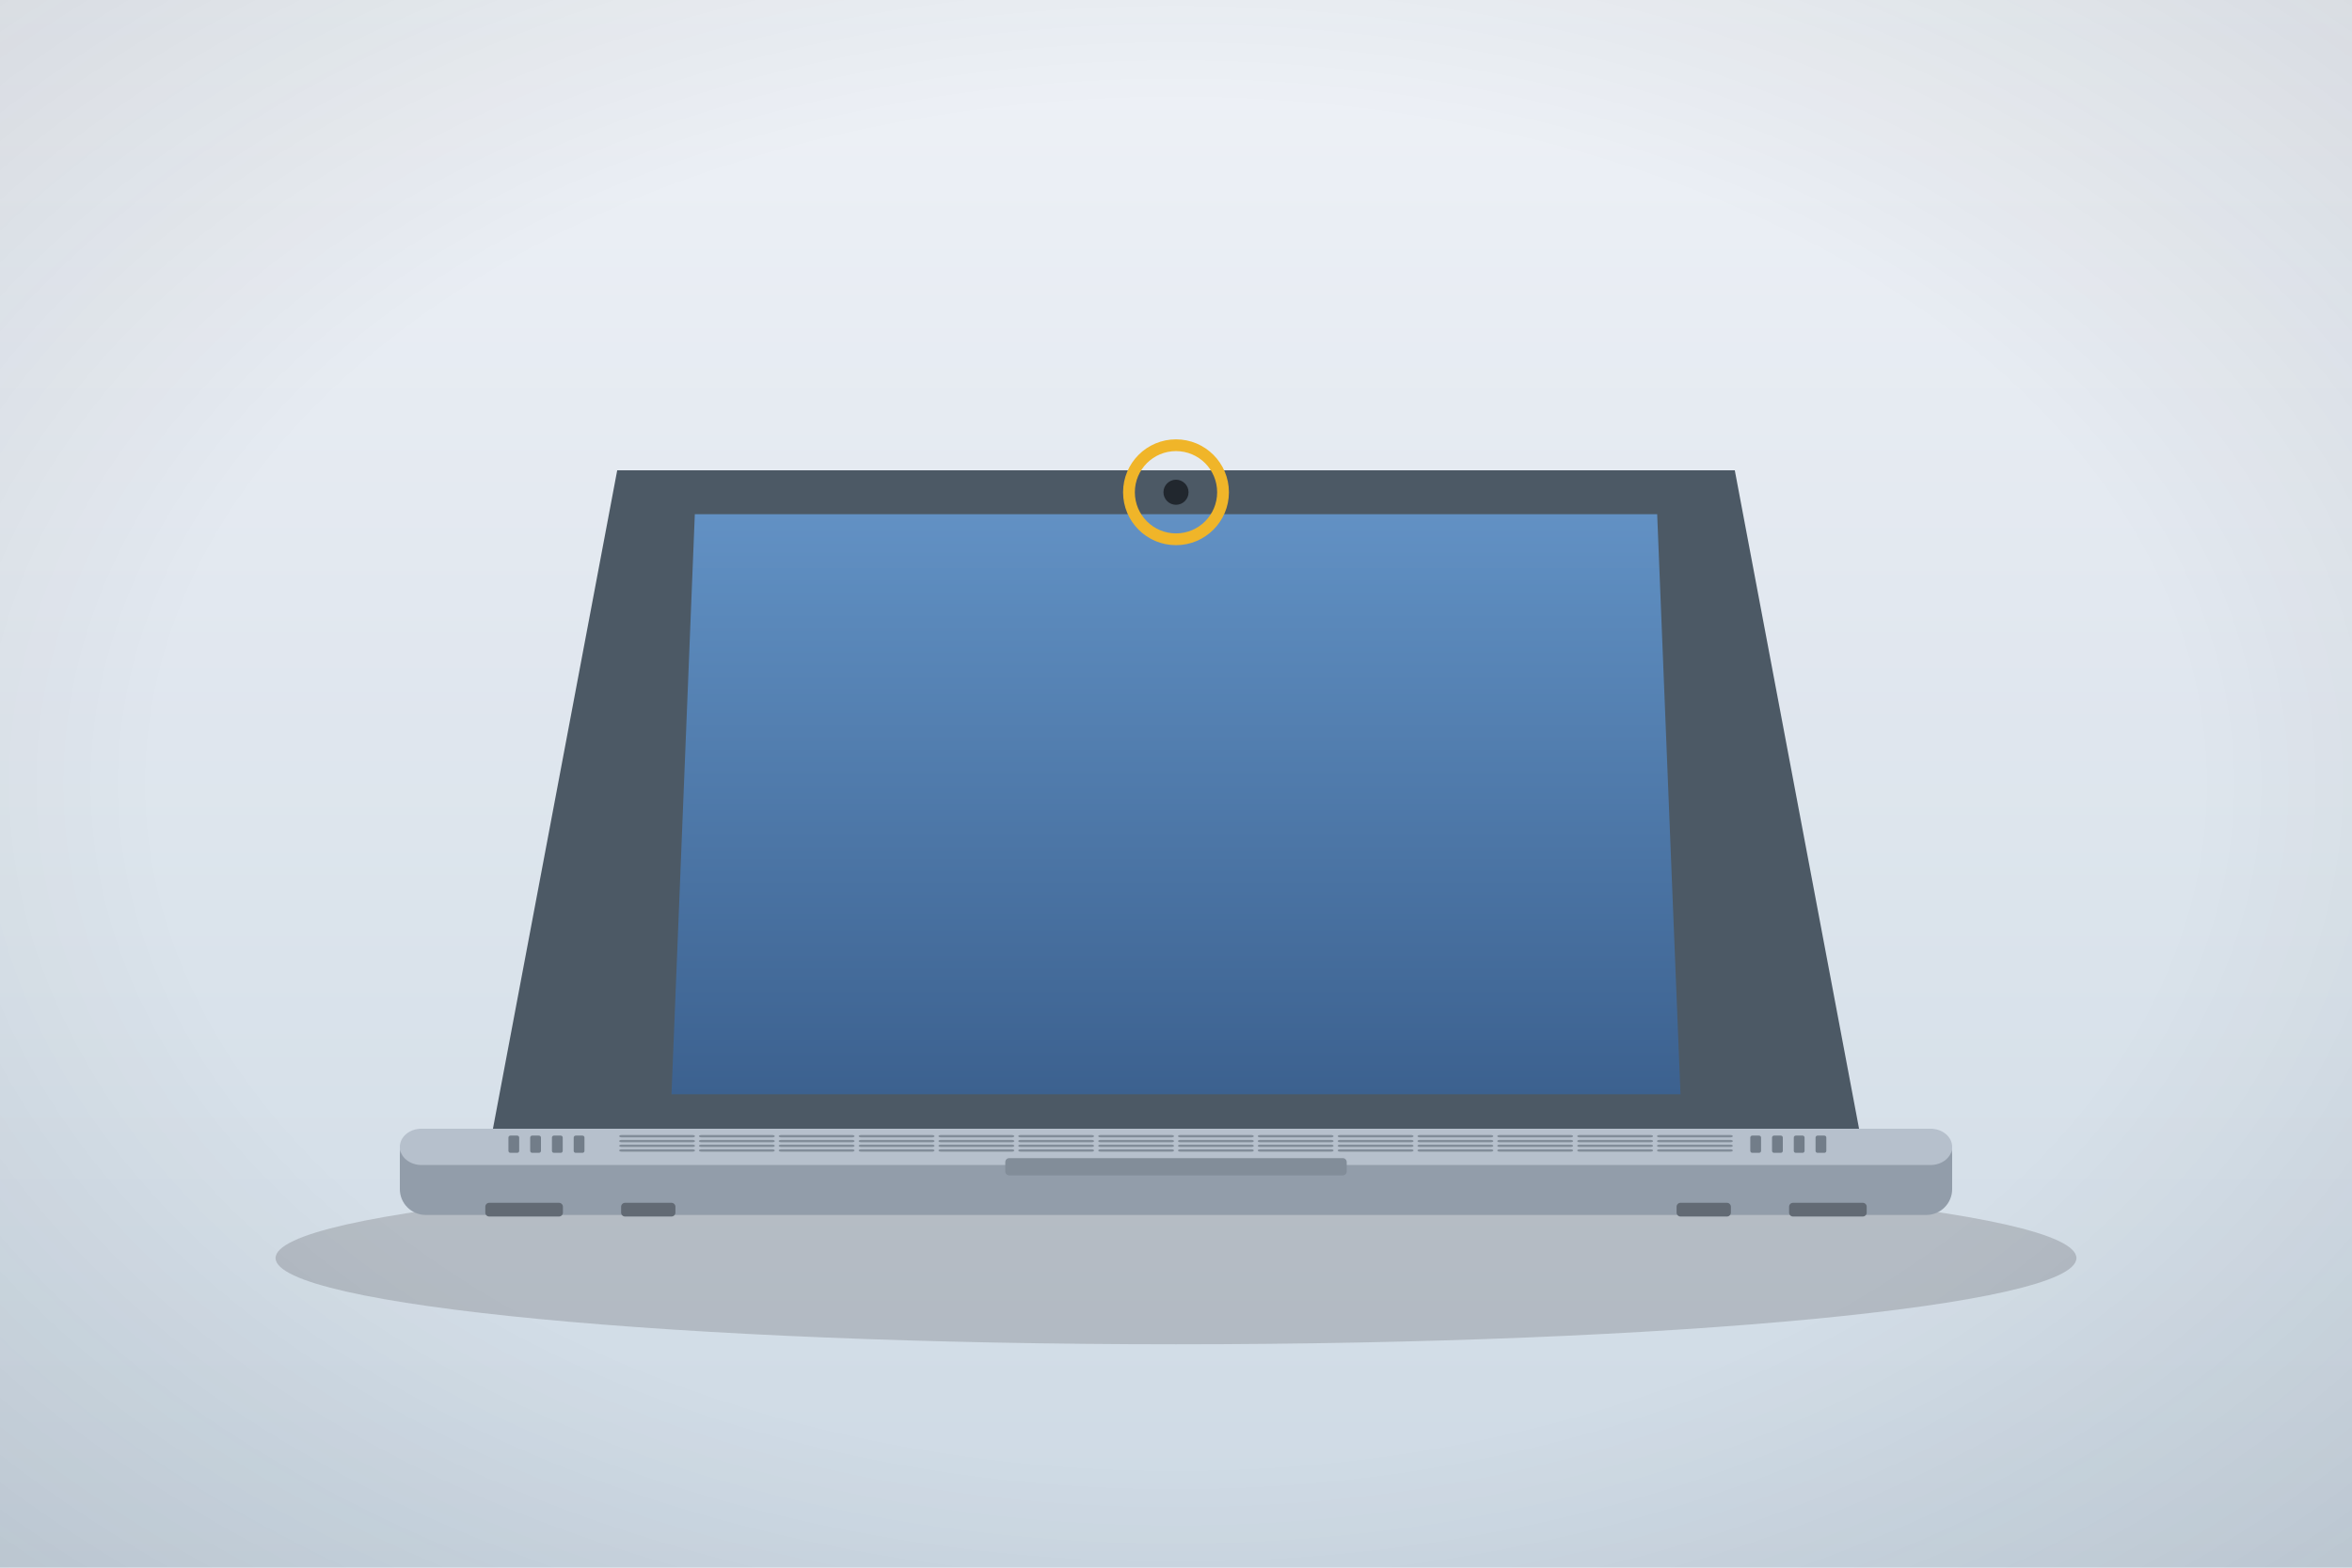
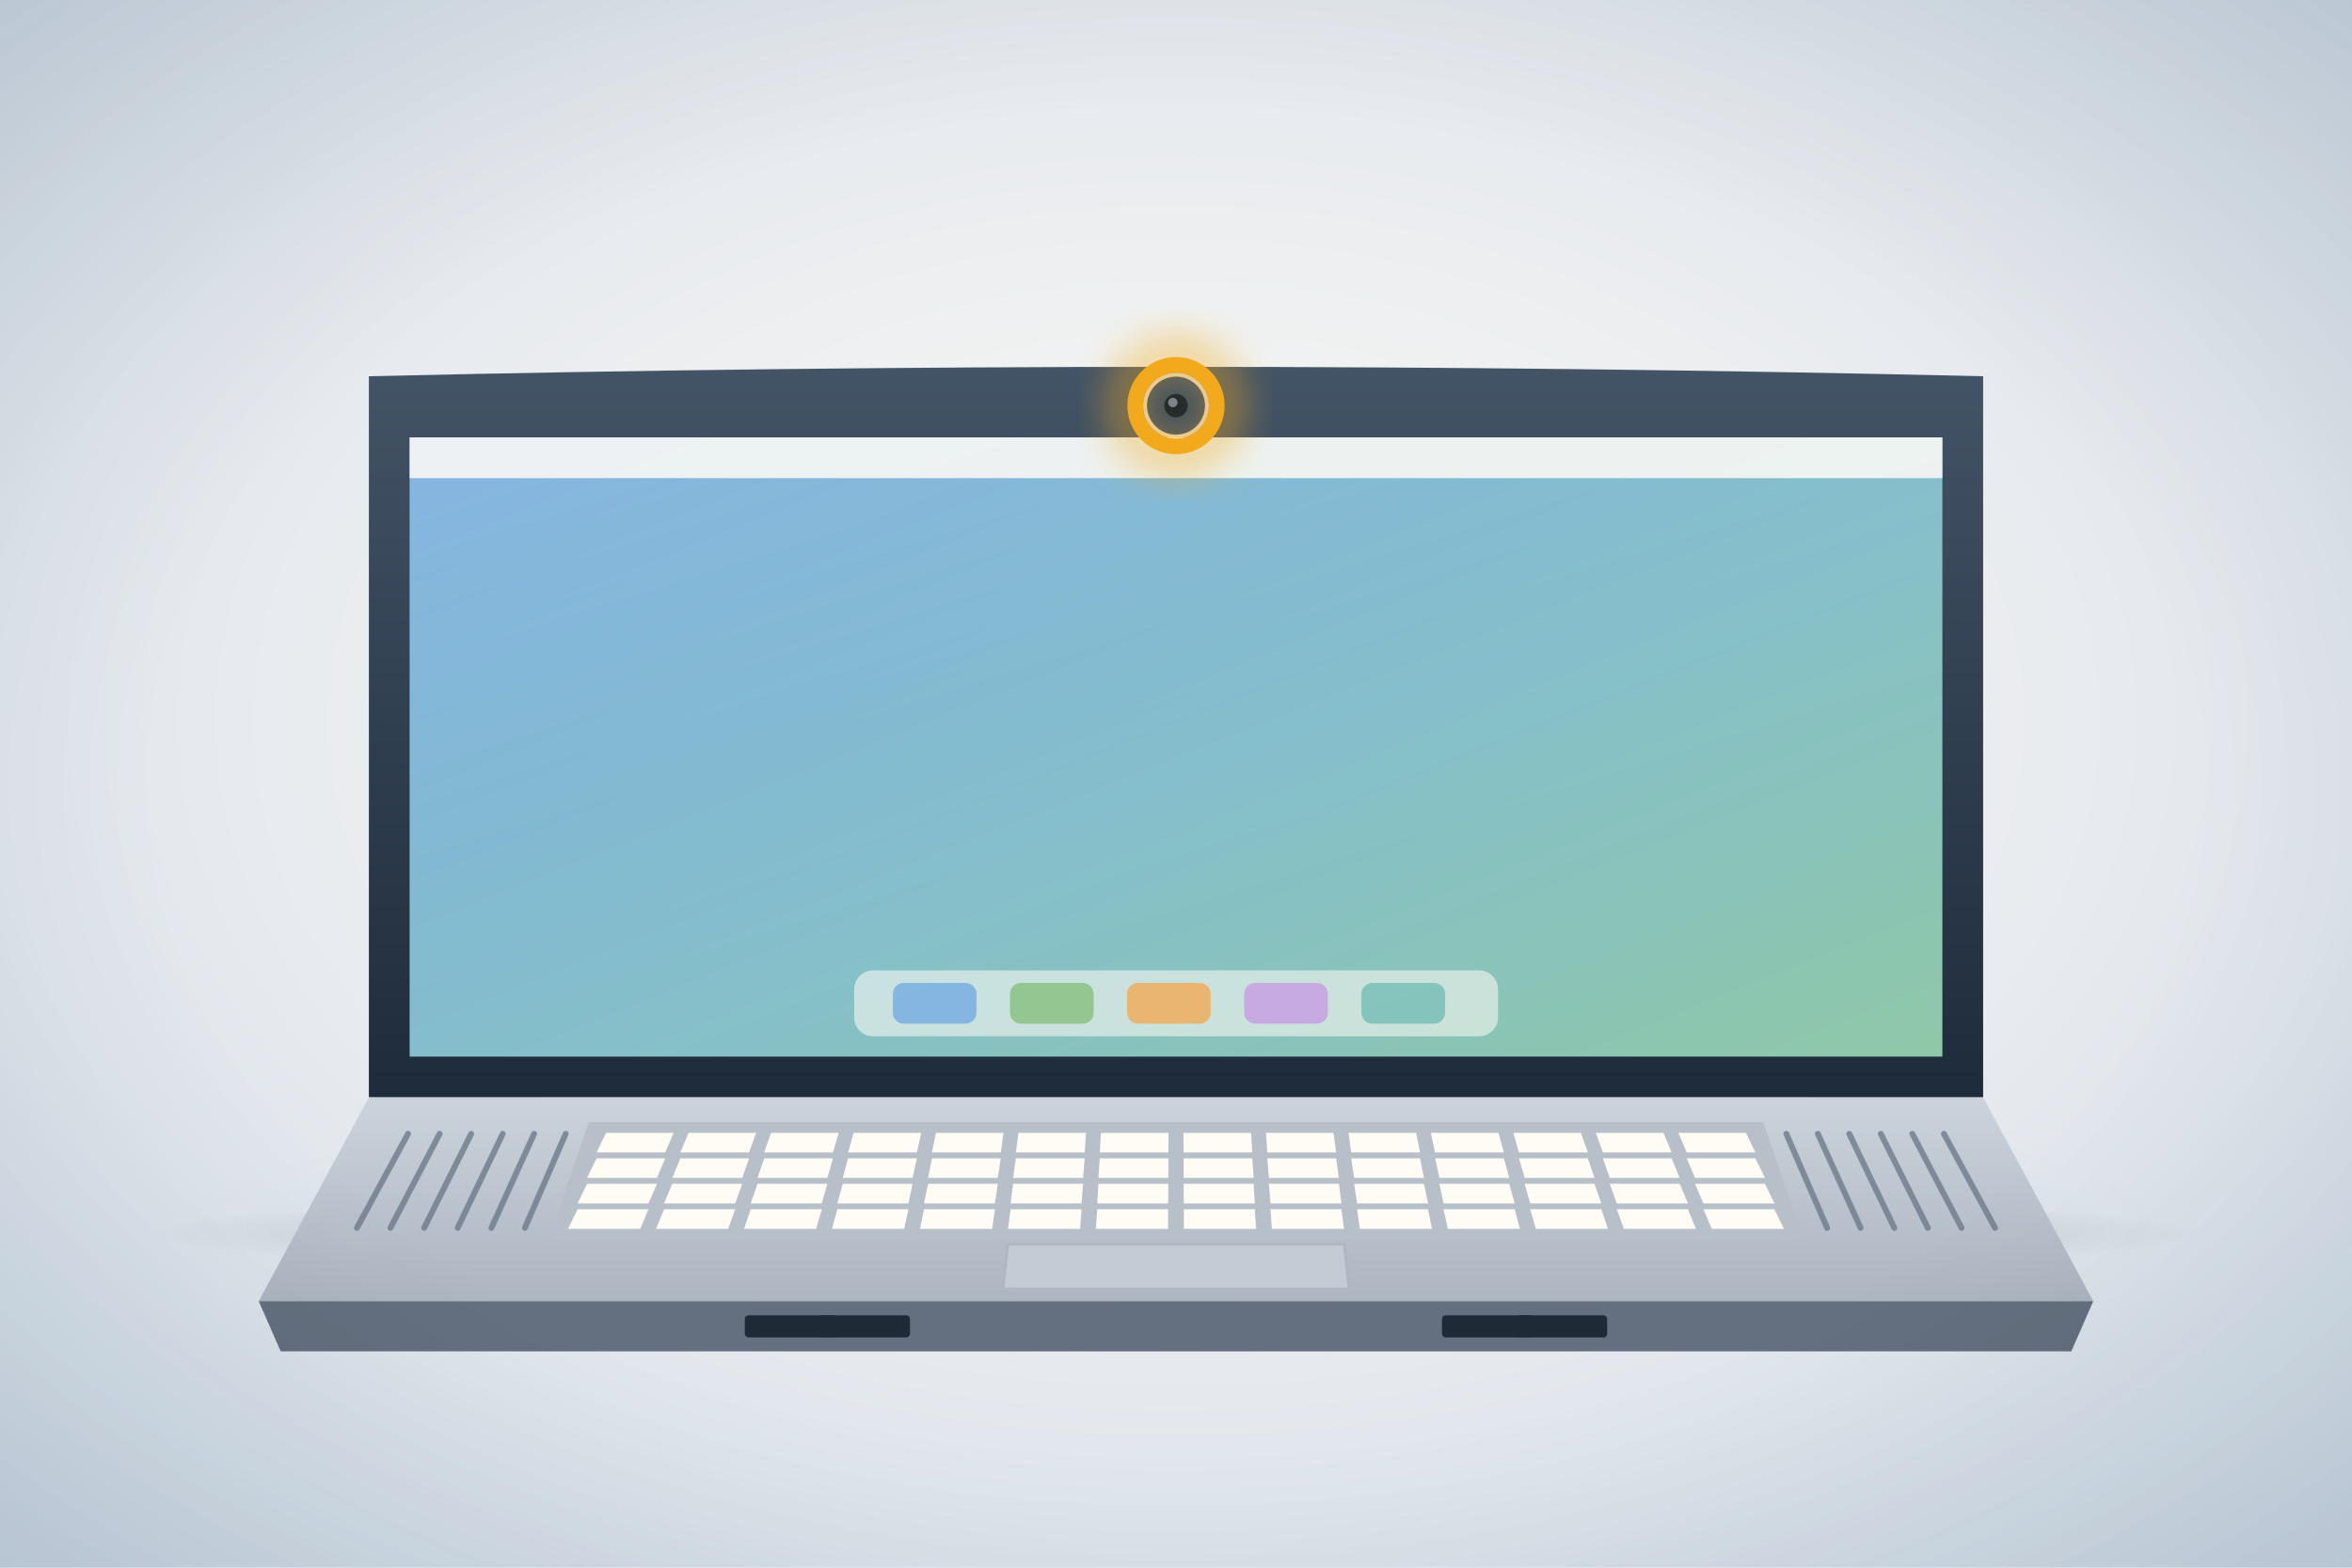
<svg xmlns="http://www.w3.org/2000/svg" id="la-part-camera" width="1200" height="800" viewBox="0 0 1200 800" preserveAspectRatio="xMidYMid meet" aria-hidden="true" focusable="false">
  <style>
  @keyframes la-part-camera-cal { 0%,100% { opacity:.72; transform:scale(1) } 50% { opacity:1; transform:scale(1.015) } }
  #la-part-camera .cal { transform-box:fill-box; transform-origin:center; animation: la-part-camera-cal 2.4s cubic-bezier(.4,0,.2,1) infinite; }
  @media (prefers-reduced-motion: reduce) { #la-part-camera * { animation: none !important } }</style>
  <defs>
-     <linearGradient id="lg0" x1="0" y1="0" x2="0" y2="1">
-       <stop offset="0" stop-color="#eef2f7" stop-opacity="1" />
-       <stop offset="1" stop-color="#ccd8e4" stop-opacity="1" />
+     <radialGradient id="rg0" cx="0.5" cy="0.46" r="0.78">
+       <stop offset="0" stop-color="#FFFCF6" stop-opacity="1" />
+       <stop offset="0.55" stop-color="#e4e9ee" stop-opacity="1" />
+       <stop offset="1" stop-color="#C2D2E4" stop-opacity="1" />
+     </radialGradient>
+   </defs>
+   <rect width="1200" height="800" fill="url(#rg0)" />
+   <defs>
+     <radialGradient id="rg1" cx="0.5" cy="0.5" r="0.5">
+       <stop offset="0" stop-color="#778492" stop-opacity="0.5" />
+       <stop offset="0.6" stop-color="#8d9aa9" stop-opacity="0.18" />
+       <stop offset="1" stop-color="#C2D2E4" stop-opacity="0" />
+     </radialGradient>
+   </defs>
+   <ellipse cx="600.0" cy="624.0" rx="504.0" ry="72.0" fill="url(#rg1)" />
+   <defs>
+     <radialGradient id="rg2" cx="0.5" cy="0.5" r="0.5">
+       <stop offset="0" stop-color="#101820" stop-opacity="0.24" />
+       <stop offset="0.65" stop-color="#101820" stop-opacity="0.108" />
+       <stop offset="1" stop-color="#101820" stop-opacity="0" />
+     </radialGradient>
+   </defs>
+   <ellipse cx="600.0" cy="629.6" rx="524.2" ry="22.4" fill="url(#rg2)" />
+   <defs>
+     <linearGradient id="lg3" x1="0" y1="0" x2="0" y2="1">
+       <stop offset="0" stop-color="#415266" stop-opacity="1" />
+       <stop offset="1" stop-color="#1d2a3a" stop-opacity="1" />
    </linearGradient>
  </defs>
-   <rect width="1200" height="800" fill="url(#lg0)" />
-   <ellipse cx="600.0" cy="642.0" rx="459.4" ry="44.0" fill="#000" opacity="0.16" />
-   <path d="M 251.5 576.0 L 314.9 240.0 L 885.1 240.0 L 948.5 576.0 Z" fill="#4a5765" />
+   <path d="M 188.2 560.0 L 188.2 192.0 Q 600.0 182.4 1011.8 192.0 L 1011.8 560.0 Z" fill="url(#lg3)" />
  <defs>
-     <linearGradient id="lg1" x1="0" y1="0" x2="0" y2="1">
-       <stop offset="0" stop-color="#5f8fc4" stop-opacity="1" />
-       <stop offset="1" stop-color="#3a5f8f" stop-opacity="1" />
+     <linearGradient id="lg4" x1="0" y1="0" x2="1" y2="1">
+       <stop offset="0" stop-color="#6FA8DC" stop-opacity="1" />
+       <stop offset="0.55" stop-color="#7FBCC9" stop-opacity="1" />
+       <stop offset="1" stop-color="#8CC7A8" stop-opacity="1" />
+     </linearGradient>
+     <clipPath id="scr5">
+       <path d="M 209.0 539.2 L 209.0 223.2 L 991.0 223.2 L 991.0 539.2 Z" />
+     </clipPath>
+   </defs>
+   <path d="M 209.0 539.2 L 209.0 223.2 L 991.0 223.2 L 991.0 539.2 Z" fill="url(#lg4)" />
+   <g clip-path="url(#scr5)">
+     <rect x="188.2" y="223.2" width="823.7" height="20.8" fill="#FFFCF6" opacity="0.85" />
+     <rect x="435.8" y="495.2" width="328.5" height="33.6" rx="9.6" fill="#FFFCF6" opacity="0.55" />
+     <rect x="455.5" y="501.6" width="42.7" height="20.8" rx="5.6" fill="#7FB4E0" />
+     <rect x="515.3" y="501.6" width="42.7" height="20.8" rx="5.6" fill="#8FC48F" />
+     <rect x="575.0" y="501.6" width="42.7" height="20.8" rx="5.6" fill="#E8B46F" />
+     <rect x="634.8" y="501.6" width="42.7" height="20.8" rx="5.6" fill="#C4A8E0" />
+     <rect x="694.6" y="501.6" width="42.7" height="20.8" rx="5.6" fill="#7FC4BC" />
+     <defs>
+       <linearGradient id="lg6" x1="0" y1="0" x2="0.7" y2="1">
+         <stop offset="0" stop-color="#fff" stop-opacity="0.16" />
+         <stop offset="0.5" stop-color="#fff" stop-opacity="0.04" />
+         <stop offset="1" stop-color="#fff" stop-opacity="0" />
+       </linearGradient>
+     </defs>
+     <rect x="188.2" y="192.0" width="823.7" height="368.0" fill="url(#lg6)" />
+   </g>
+   <circle cx="600.0" cy="207.0" r="6.0" fill="#17222e" />
+   <circle cx="598.4" cy="205.4" r="2.4" fill="#8797AB" opacity="0.8" />
+   <defs>
+     <linearGradient id="lg7" x1="0" y1="0" x2="0" y2="1">
+       <stop offset="0" stop-color="#c9d2dc" stop-opacity="1" />
+       <stop offset="1" stop-color="#aab4c0" stop-opacity="1" />
    </linearGradient>
  </defs>
-   <path d="M 342.6 558.4 L 354.5 262.4 L 845.5 262.4 L 857.4 558.4 Z" fill="url(#lg1)" />
-   <circle cx="600.0" cy="251.2" r="6.4" fill="#20262e" />
-   <rect x="204.0" y="576.0" width="792.0" height="44.0" rx="13.2" fill="#8f9baa" />
-   <rect x="204.0" y="576.0" width="792.0" height="18.5" rx="11.0" fill="#b4bfcc" />
-   <rect x="315.9" y="579.2" width="38.7" height="1.2" rx="1.2" fill="#7f8b99" />
-   <rect x="356.6" y="579.2" width="38.7" height="1.2" rx="1.2" fill="#7f8b99" />
-   <rect x="397.3" y="579.2" width="38.7" height="1.2" rx="1.2" fill="#7f8b99" />
-   <rect x="438.1" y="579.2" width="38.7" height="1.2" rx="1.2" fill="#7f8b99" />
-   <rect x="478.8" y="579.2" width="38.7" height="1.2" rx="1.2" fill="#7f8b99" />
-   <rect x="519.5" y="579.2" width="38.7" height="1.2" rx="1.2" fill="#7f8b99" />
-   <rect x="560.3" y="579.2" width="38.7" height="1.2" rx="1.2" fill="#7f8b99" />
-   <rect x="601.0" y="579.2" width="38.7" height="1.2" rx="1.2" fill="#7f8b99" />
-   <rect x="641.7" y="579.2" width="38.7" height="1.2" rx="1.2" fill="#7f8b99" />
-   <rect x="682.5" y="579.2" width="38.7" height="1.2" rx="1.2" fill="#7f8b99" />
-   <rect x="723.2" y="579.2" width="38.7" height="1.2" rx="1.2" fill="#7f8b99" />
-   <rect x="763.9" y="579.2" width="38.7" height="1.2" rx="1.2" fill="#7f8b99" />
-   <rect x="804.7" y="579.2" width="38.7" height="1.2" rx="1.2" fill="#7f8b99" />
-   <rect x="845.4" y="579.2" width="38.7" height="1.2" rx="1.2" fill="#7f8b99" />
-   <rect x="315.9" y="581.7" width="38.7" height="1.2" rx="1.2" fill="#7f8b99" />
-   <rect x="356.6" y="581.7" width="38.7" height="1.2" rx="1.2" fill="#7f8b99" />
-   <rect x="397.3" y="581.7" width="38.7" height="1.2" rx="1.2" fill="#7f8b99" />
-   <rect x="438.1" y="581.7" width="38.7" height="1.2" rx="1.2" fill="#7f8b99" />
-   <rect x="478.8" y="581.7" width="38.7" height="1.2" rx="1.2" fill="#7f8b99" />
-   <rect x="519.5" y="581.7" width="38.7" height="1.2" rx="1.2" fill="#7f8b99" />
-   <rect x="560.3" y="581.7" width="38.7" height="1.2" rx="1.2" fill="#7f8b99" />
-   <rect x="601.0" y="581.7" width="38.7" height="1.2" rx="1.2" fill="#7f8b99" />
-   <rect x="641.7" y="581.7" width="38.7" height="1.2" rx="1.2" fill="#7f8b99" />
-   <rect x="682.5" y="581.7" width="38.7" height="1.2" rx="1.2" fill="#7f8b99" />
-   <rect x="723.2" y="581.7" width="38.7" height="1.2" rx="1.2" fill="#7f8b99" />
-   <rect x="763.9" y="581.7" width="38.7" height="1.2" rx="1.2" fill="#7f8b99" />
-   <rect x="804.7" y="581.7" width="38.7" height="1.2" rx="1.2" fill="#7f8b99" />
-   <rect x="845.4" y="581.7" width="38.7" height="1.2" rx="1.2" fill="#7f8b99" />
-   <rect x="315.9" y="584.1" width="38.7" height="1.2" rx="1.2" fill="#7f8b99" />
-   <rect x="356.6" y="584.1" width="38.7" height="1.2" rx="1.2" fill="#7f8b99" />
-   <rect x="397.3" y="584.1" width="38.7" height="1.2" rx="1.2" fill="#7f8b99" />
-   <rect x="438.1" y="584.1" width="38.7" height="1.2" rx="1.2" fill="#7f8b99" />
-   <rect x="478.8" y="584.1" width="38.7" height="1.2" rx="1.2" fill="#7f8b99" />
-   <rect x="519.5" y="584.1" width="38.7" height="1.2" rx="1.2" fill="#7f8b99" />
-   <rect x="560.3" y="584.1" width="38.7" height="1.2" rx="1.2" fill="#7f8b99" />
-   <rect x="601.0" y="584.1" width="38.7" height="1.2" rx="1.2" fill="#7f8b99" />
-   <rect x="641.7" y="584.1" width="38.7" height="1.2" rx="1.2" fill="#7f8b99" />
-   <rect x="682.5" y="584.1" width="38.7" height="1.2" rx="1.2" fill="#7f8b99" />
-   <rect x="723.2" y="584.1" width="38.7" height="1.2" rx="1.2" fill="#7f8b99" />
-   <rect x="763.9" y="584.1" width="38.7" height="1.2" rx="1.2" fill="#7f8b99" />
-   <rect x="804.7" y="584.1" width="38.7" height="1.2" rx="1.2" fill="#7f8b99" />
-   <rect x="845.4" y="584.1" width="38.7" height="1.2" rx="1.2" fill="#7f8b99" />
-   <rect x="315.9" y="586.5" width="38.7" height="1.2" rx="1.2" fill="#7f8b99" />
-   <rect x="356.6" y="586.5" width="38.7" height="1.2" rx="1.2" fill="#7f8b99" />
-   <rect x="397.3" y="586.5" width="38.7" height="1.2" rx="1.2" fill="#7f8b99" />
-   <rect x="438.1" y="586.5" width="38.7" height="1.2" rx="1.2" fill="#7f8b99" />
-   <rect x="478.8" y="586.5" width="38.7" height="1.2" rx="1.2" fill="#7f8b99" />
-   <rect x="519.5" y="586.5" width="38.7" height="1.2" rx="1.2" fill="#7f8b99" />
-   <rect x="560.3" y="586.5" width="38.7" height="1.2" rx="1.2" fill="#7f8b99" />
-   <rect x="601.0" y="586.5" width="38.7" height="1.2" rx="1.2" fill="#7f8b99" />
-   <rect x="641.7" y="586.5" width="38.7" height="1.2" rx="1.2" fill="#7f8b99" />
-   <rect x="682.5" y="586.5" width="38.7" height="1.2" rx="1.2" fill="#7f8b99" />
-   <rect x="723.2" y="586.5" width="38.7" height="1.2" rx="1.2" fill="#7f8b99" />
-   <rect x="763.9" y="586.5" width="38.7" height="1.2" rx="1.2" fill="#7f8b99" />
-   <rect x="804.7" y="586.5" width="38.7" height="1.2" rx="1.2" fill="#7f8b99" />
-   <rect x="845.4" y="586.5" width="38.7" height="1.2" rx="1.2" fill="#7f8b99" />
-   <rect x="512.9" y="591.0" width="174.2" height="8.8" rx="2" fill="#7f8b99" />
-   <rect x="259.4" y="579.5" width="5.5" height="8.8" rx="1" fill="#6f7b89" />
-   <rect x="270.5" y="579.5" width="5.5" height="8.8" rx="1" fill="#6f7b89" />
-   <rect x="281.6" y="579.5" width="5.5" height="8.8" rx="1" fill="#6f7b89" />
-   <rect x="292.7" y="579.5" width="5.5" height="8.8" rx="1" fill="#6f7b89" />
-   <rect x="893.0" y="579.5" width="5.5" height="8.8" rx="1" fill="#6f7b89" />
-   <rect x="904.1" y="579.5" width="5.5" height="8.8" rx="1" fill="#6f7b89" />
-   <rect x="915.2" y="579.5" width="5.5" height="8.8" rx="1" fill="#6f7b89" />
-   <rect x="926.3" y="579.5" width="5.5" height="8.8" rx="1" fill="#6f7b89" />
-   <rect x="247.6" y="613.8" width="39.6" height="7.0" rx="2" fill="#5f6874" />
-   <rect x="316.9" y="613.8" width="27.7" height="7.0" rx="2" fill="#5f6874" />
-   <rect x="855.4" y="613.8" width="27.7" height="7.0" rx="2" fill="#5f6874" />
-   <rect x="912.8" y="613.8" width="39.6" height="7.0" rx="2" fill="#5f6874" />
+   <path d="M 188.2 560.0 L 1011.8 560.0 L 1068.0 664.0 L 132.0 664.0 Z" fill="url(#lg7)" />
+   <path d="M 132.0 664.0 L 1068.0 664.0 L 1056.8 689.6 L 143.2 689.6 Z" fill="#616e7f" />
+   <path d="M 300.4 572.6 L 899.6 572.6 L 920.2 632.6 L 279.8 632.6 Z" fill="#b5bec8" />
+   <path d="M 309.2 578.1 L 343.7 578.1 L 339.4 588.1 L 304.4 588.1 Z" fill="#fffcf5" />
+   <path d="M 351.3 578.1 L 385.8 578.1 L 382.2 588.1 L 347.1 588.1 Z" fill="#fffcf5" />
+   <path d="M 393.4 578.1 L 427.9 578.1 L 425.0 588.1 L 389.9 588.1 Z" fill="#fffcf5" />
+   <path d="M 435.5 578.1 L 470.0 578.1 L 467.8 588.1 L 432.7 588.1 Z" fill="#fffcf5" />
+   <path d="M 477.5 578.1 L 512.0 578.1 L 510.6 588.1 L 475.5 588.1 Z" fill="#fffcf5" />
+   <path d="M 519.6 578.1 L 554.1 578.1 L 553.4 588.1 L 518.3 588.1 Z" fill="#fffcf5" />
+   <path d="M 561.7 578.1 L 596.2 578.1 L 596.1 588.1 L 561.1 588.1 Z" fill="#fffcf5" />
+   <path d="M 603.8 578.1 L 638.3 578.1 L 638.9 588.1 L 603.9 588.1 Z" fill="#fffcf5" />
+   <path d="M 645.9 578.1 L 680.4 578.1 L 681.7 588.1 L 646.6 588.1 Z" fill="#fffcf5" />
+   <path d="M 688.0 578.1 L 722.5 578.1 L 724.5 588.1 L 689.4 588.1 Z" fill="#fffcf5" />
+   <path d="M 730.0 578.1 L 764.5 578.1 L 767.3 588.1 L 732.2 588.1 Z" fill="#fffcf5" />
+   <path d="M 772.1 578.1 L 806.6 578.1 L 810.1 588.1 L 775.0 588.1 Z" fill="#fffcf5" />
+   <path d="M 814.2 578.1 L 848.7 578.1 L 852.9 588.1 L 817.8 588.1 Z" fill="#fffcf5" />
+   <path d="M 856.3 578.1 L 890.8 578.1 L 895.6 588.1 L 860.6 588.1 Z" fill="#fffcf5" />
+   <path d="M 304.4 591.1 L 339.4 591.1 L 335.2 601.1 L 299.5 601.1 Z" fill="#fffcf5" />
+   <path d="M 347.1 591.1 L 382.2 591.1 L 378.7 601.1 L 343.0 601.1 Z" fill="#fffcf5" />
+   <path d="M 389.9 591.1 L 425.0 591.1 L 422.1 601.1 L 386.5 601.1 Z" fill="#fffcf5" />
+   <path d="M 432.7 591.1 L 467.8 591.1 L 465.6 601.1 L 430.0 601.1 Z" fill="#fffcf5" />
+   <path d="M 475.5 591.1 L 510.6 591.1 L 509.1 601.1 L 473.5 601.1 Z" fill="#fffcf5" />
+   <path d="M 518.3 591.1 L 553.4 591.1 L 552.6 601.1 L 516.9 601.1 Z" fill="#fffcf5" />
+   <path d="M 561.1 591.1 L 596.1 591.1 L 596.1 601.1 L 560.4 601.1 Z" fill="#fffcf5" />
+   <path d="M 603.9 591.1 L 638.9 591.1 L 639.6 601.1 L 603.9 601.1 Z" fill="#fffcf5" />
+   <path d="M 646.6 591.1 L 681.7 591.1 L 683.1 601.1 L 647.4 601.1 Z" fill="#fffcf5" />
+   <path d="M 689.4 591.1 L 724.5 591.1 L 726.5 601.1 L 690.9 601.1 Z" fill="#fffcf5" />
+   <path d="M 732.2 591.1 L 767.3 591.1 L 770.0 601.1 L 734.4 601.1 Z" fill="#fffcf5" />
+   <path d="M 775.0 591.1 L 810.1 591.1 L 813.5 601.1 L 777.9 601.1 Z" fill="#fffcf5" />
+   <path d="M 817.8 591.1 L 852.9 591.1 L 857.0 601.1 L 821.3 601.1 Z" fill="#fffcf5" />
+   <path d="M 860.6 591.1 L 895.6 591.1 L 900.5 601.1 L 864.8 601.1 Z" fill="#fffcf5" />
+   <path d="M 299.5 604.1 L 335.2 604.1 L 330.9 614.1 L 294.7 614.1 Z" fill="#fffcf5" />
+   <path d="M 343.0 604.1 L 378.7 604.1 L 375.1 614.1 L 338.8 614.1 Z" fill="#fffcf5" />
+   <path d="M 386.5 604.1 L 422.1 604.1 L 419.3 614.1 L 383.0 614.1 Z" fill="#fffcf5" />
+   <path d="M 430.0 604.1 L 465.6 604.1 L 463.5 614.1 L 427.2 614.1 Z" fill="#fffcf5" />
+   <path d="M 473.5 604.1 L 509.1 604.1 L 507.6 614.1 L 471.4 614.1 Z" fill="#fffcf5" />
+   <path d="M 516.9 604.1 L 552.6 604.1 L 551.8 614.1 L 515.6 614.1 Z" fill="#fffcf5" />
+   <path d="M 560.4 604.1 L 596.1 604.1 L 596.0 614.1 L 559.8 614.1 Z" fill="#fffcf5" />
+   <path d="M 603.9 604.1 L 639.6 604.1 L 640.2 614.1 L 604.0 614.1 Z" fill="#fffcf5" />
+   <path d="M 647.4 604.1 L 683.1 604.1 L 684.4 614.1 L 648.2 614.1 Z" fill="#fffcf5" />
+   <path d="M 690.9 604.1 L 726.5 604.1 L 728.6 614.1 L 692.4 614.1 Z" fill="#fffcf5" />
+   <path d="M 734.4 604.1 L 770.0 604.1 L 772.8 614.1 L 736.5 614.1 Z" fill="#fffcf5" />
+   <path d="M 777.9 604.1 L 813.5 604.1 L 817.0 614.1 L 780.7 614.1 Z" fill="#fffcf5" />
+   <path d="M 821.3 604.1 L 857.0 604.1 L 861.2 614.1 L 824.9 614.1 Z" fill="#fffcf5" />
+   <path d="M 864.8 604.1 L 900.5 604.1 L 905.3 614.1 L 869.1 614.1 Z" fill="#fffcf5" />
+   <path d="M 294.7 617.1 L 330.9 617.1 L 326.6 627.1 L 289.8 627.1 Z" fill="#fffcf5" />
+   <path d="M 338.8 617.1 L 375.1 617.1 L 371.5 627.1 L 334.7 627.1 Z" fill="#fffcf5" />
+   <path d="M 383.0 617.1 L 419.3 617.1 L 416.4 627.1 L 379.6 627.1 Z" fill="#fffcf5" />
+   <path d="M 427.2 617.1 L 463.5 617.1 L 461.3 627.1 L 424.5 627.1 Z" fill="#fffcf5" />
+   <path d="M 471.4 617.1 L 507.6 617.1 L 506.2 627.1 L 469.4 627.1 Z" fill="#fffcf5" />
+   <path d="M 515.6 617.1 L 551.8 617.1 L 551.1 627.1 L 514.3 627.1 Z" fill="#fffcf5" />
+   <path d="M 559.8 617.1 L 596.0 617.1 L 596.0 627.1 L 559.1 627.1 Z" fill="#fffcf5" />
+   <path d="M 604.0 617.1 L 640.2 617.1 L 640.9 627.1 L 604.0 627.1 Z" fill="#fffcf5" />
+   <path d="M 648.2 617.1 L 684.4 617.1 L 685.7 627.1 L 648.9 627.1 Z" fill="#fffcf5" />
+   <path d="M 692.4 617.1 L 728.6 617.1 L 730.6 627.1 L 693.8 627.1 Z" fill="#fffcf5" />
+   <path d="M 736.5 617.1 L 772.8 617.1 L 775.5 627.1 L 738.7 627.1 Z" fill="#fffcf5" />
+   <path d="M 780.7 617.1 L 817.0 617.1 L 820.4 627.1 L 783.6 627.1 Z" fill="#fffcf5" />
+   <path d="M 824.9 617.1 L 861.2 617.1 L 865.3 627.1 L 828.5 627.1 Z" fill="#fffcf5" />
+   <path d="M 869.1 617.1 L 905.3 617.1 L 910.2 627.1 L 873.4 627.1 Z" fill="#fffcf5" />
+   <path d="M 514.1 634.9 L 685.9 634.9 L 688.3 657.8 L 511.7 657.8 Z" fill="#c1cad4" stroke="#aeb6c0" stroke-width="1.5" />
+   <path d="M 288.6 578.6 L 267.8 626.6" stroke="#667384" stroke-width="3" stroke-linecap="round" opacity="0.75" />
+   <path d="M 272.5 578.6 L 250.7 626.6" stroke="#667384" stroke-width="3" stroke-linecap="round" opacity="0.75" />
+   <path d="M 256.5 578.6 L 233.5 626.6" stroke="#667384" stroke-width="3" stroke-linecap="round" opacity="0.75" />
+   <path d="M 240.4 578.6 L 216.4 626.6" stroke="#667384" stroke-width="3" stroke-linecap="round" opacity="0.75" />
+   <path d="M 224.3 578.6 L 199.2 626.6" stroke="#667384" stroke-width="3" stroke-linecap="round" opacity="0.75" />
+   <path d="M 208.2 578.6 L 182.1 626.6" stroke="#667384" stroke-width="3" stroke-linecap="round" opacity="0.75" />
+   <path d="M 911.4 578.6 L 932.2 626.6" stroke="#667384" stroke-width="3" stroke-linecap="round" opacity="0.75" />
+   <path d="M 927.5 578.6 L 949.3 626.6" stroke="#667384" stroke-width="3" stroke-linecap="round" opacity="0.75" />
+   <path d="M 943.5 578.6 L 966.5 626.6" stroke="#667384" stroke-width="3" stroke-linecap="round" opacity="0.75" />
+   <path d="M 959.6 578.6 L 983.6 626.6" stroke="#667384" stroke-width="3" stroke-linecap="round" opacity="0.75" />
+   <path d="M 975.7 578.6 L 1000.8 626.6" stroke="#667384" stroke-width="3" stroke-linecap="round" opacity="0.75" />
+   <path d="M 991.8 578.6 L 1017.9 626.6" stroke="#667384" stroke-width="3" stroke-linecap="round" opacity="0.75" />
+   <rect x="380.0" y="671.2" width="46.8" height="11.3" rx="2" fill="#1d2938" />
+   <rect x="417.5" y="671.2" width="46.8" height="11.3" rx="2" fill="#1d2938" />
+   <rect x="735.7" y="671.2" width="46.8" height="11.3" rx="2" fill="#1d2938" />
+   <rect x="773.2" y="671.2" width="46.8" height="11.3" rx="2" fill="#1d2938" />
  <g class="cal">
-     <circle cx="600.0" cy="251.2" r="24.0" fill="none" stroke="#f0b429" stroke-width="6" />
+     <defs>
+       <filter id="bl8" x="-40%" y="-40%" width="180%" height="180%">
+         <feGaussianBlur stdDeviation="9.36" />
+       </filter>
+     </defs>
+     <circle cx="600.0" cy="207.0" r="27.0" fill="none" stroke="#F2A81C" stroke-width="16.6" opacity="0.5" filter="url(#bl8)" />
+     <circle cx="600.0" cy="207.0" r="20.8" fill="none" stroke="#F2A81C" stroke-width="8" />
+     <circle cx="600.0" cy="207.0" r="15.8" fill="none" stroke="#f8d491" stroke-width="2" opacity="0.9" />
  </g>
  <defs>
-     <radialGradient id="rg2" cx="0.5" cy="0.5" r="0.78">
+     <radialGradient id="rg9" cx="0.5" cy="0.5" r="0.78">
      <stop offset="0.55" stop-color="#000" stop-opacity="0" />
      <stop offset="1" stop-color="#101820" stop-opacity="0.12" />
    </radialGradient>
  </defs>
  <rect width="1200" height="800" fill="#f7c98b" opacity="0.03" style="mix-blend-mode:overlay" />
-   <rect width="1200" height="800" fill="url(#rg2)" />
+   <rect width="1200" height="800" fill="url(#rg9)" />
</svg>
